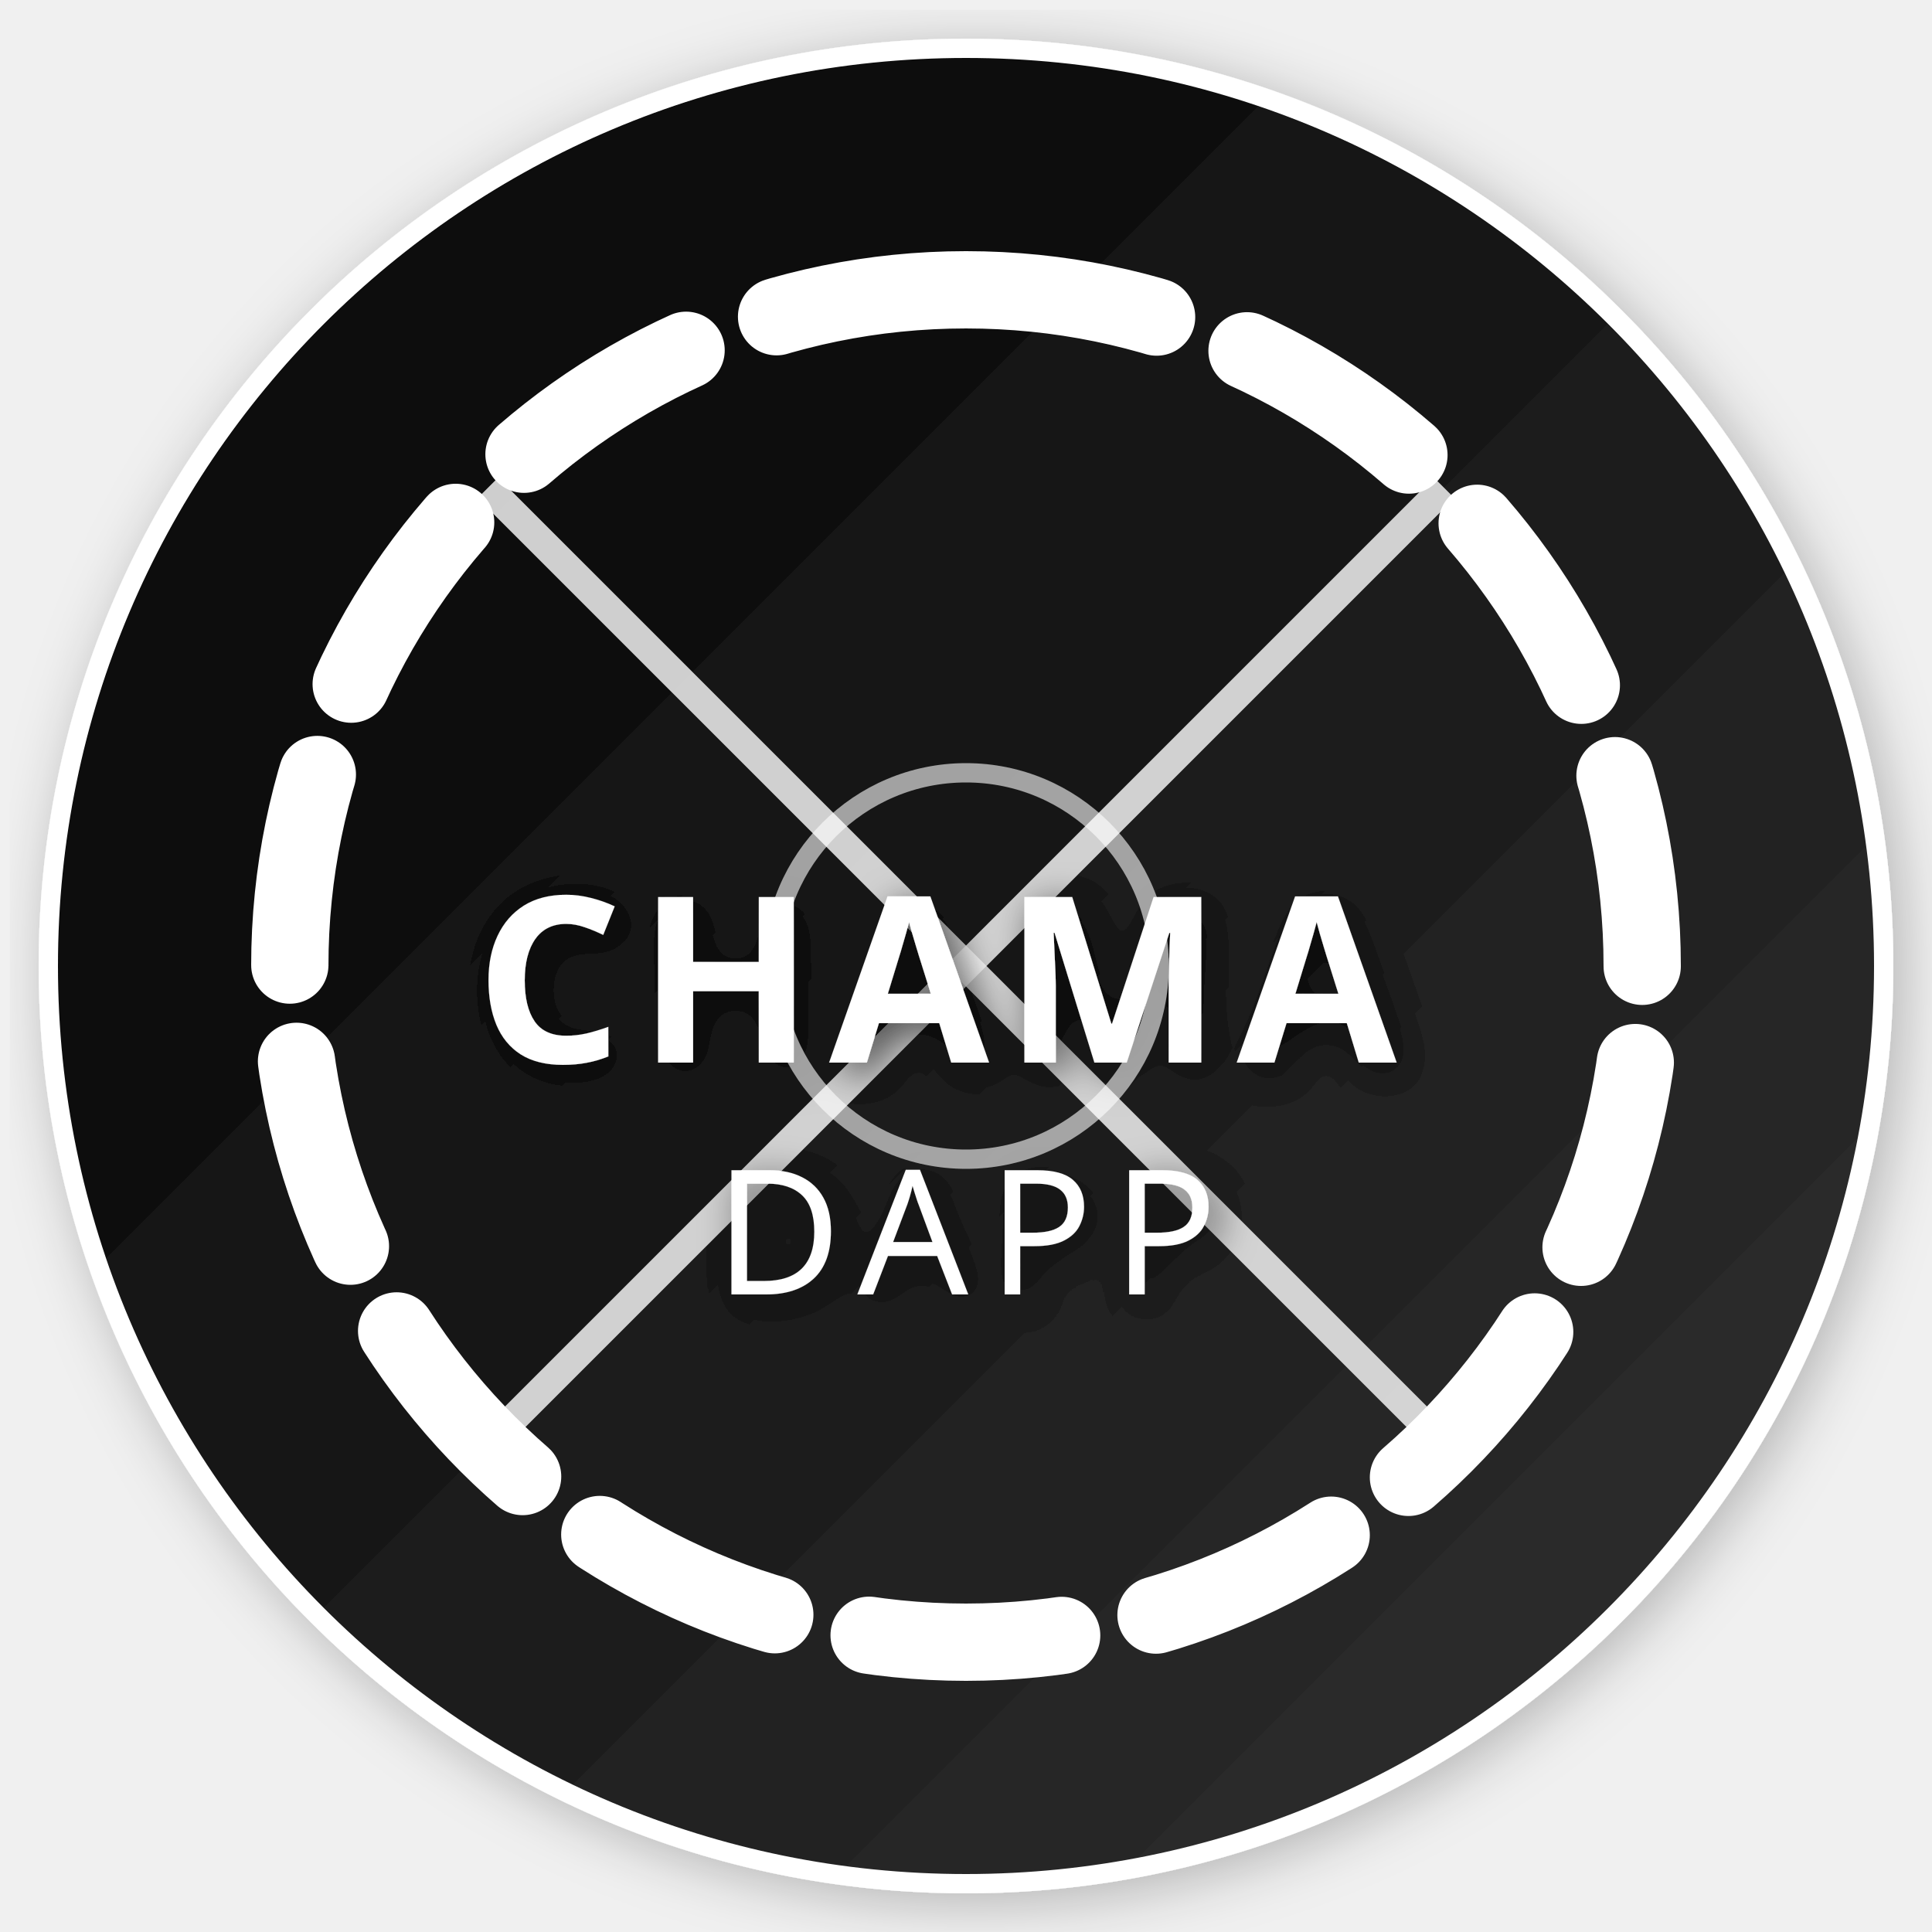
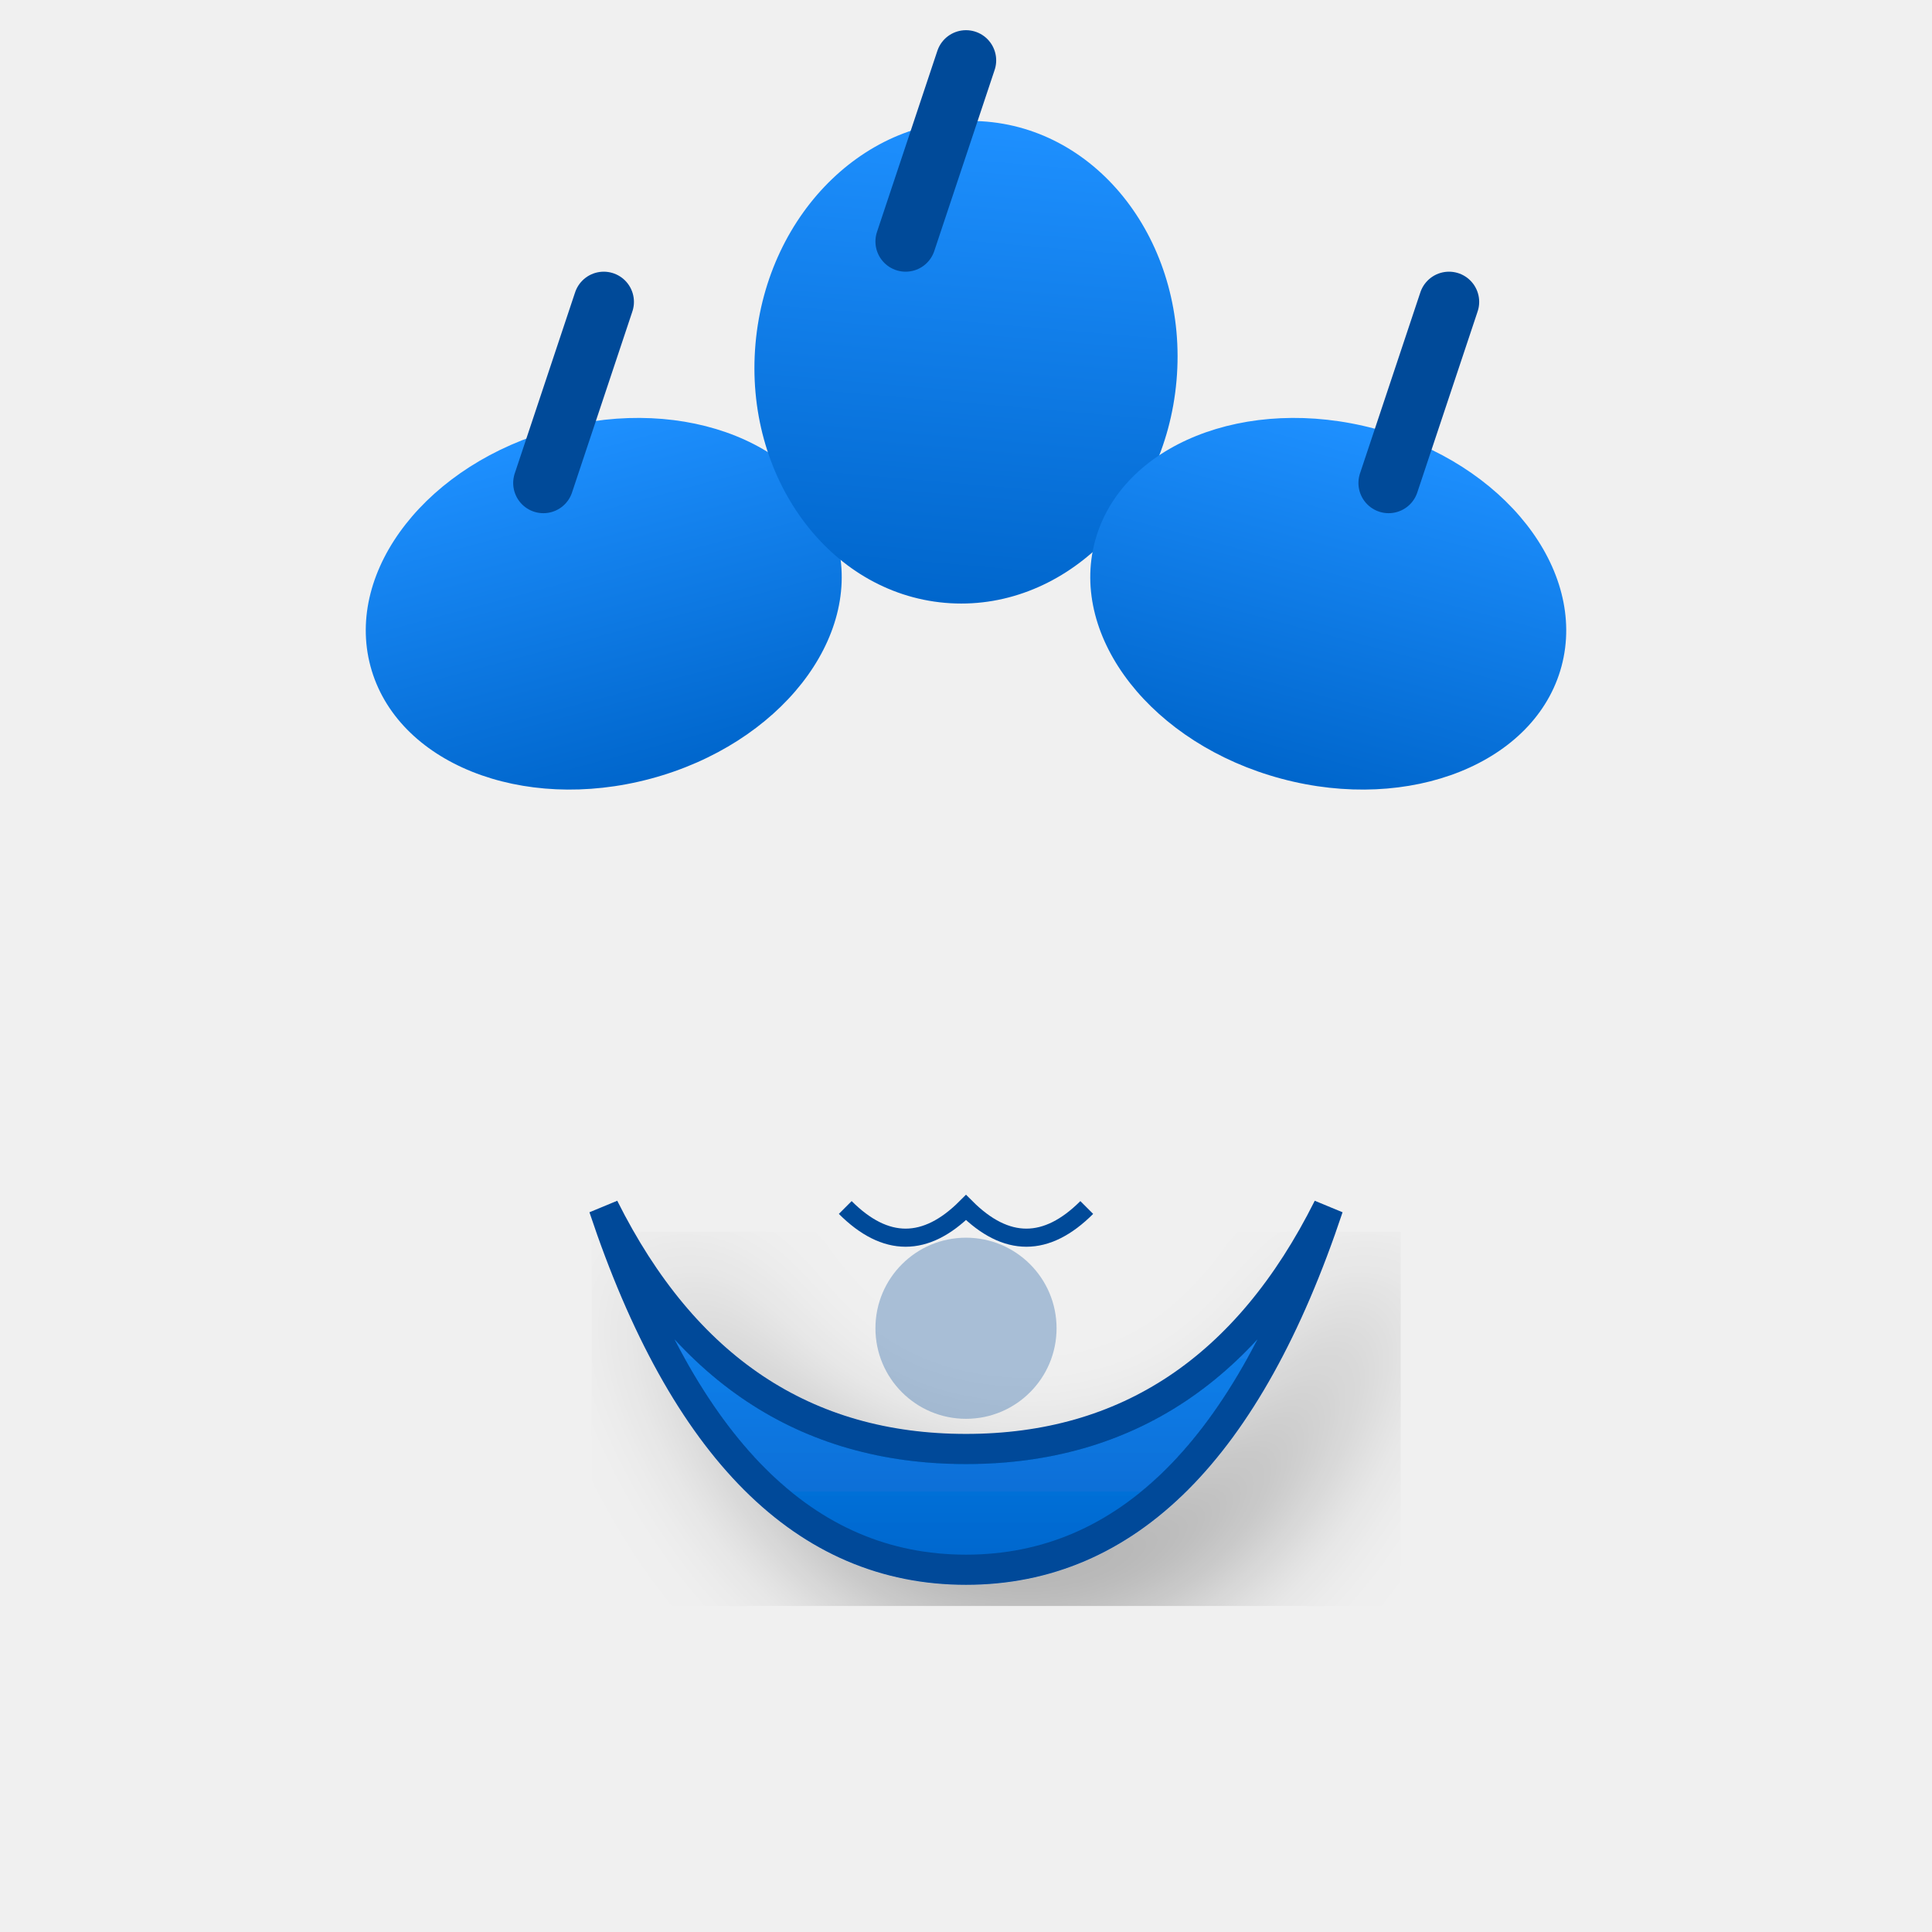
- <svg xmlns="http://www.w3.org/2000/svg" width="200" height="200" viewBox="0 0 200 200" filter="url(#shadow)">
+ <svg xmlns="http://www.w3.org/2000/svg" width="32" height="32" viewBox="0 0 32 32">
  <defs>
-     <filter id="shadow">
-       <feDropShadow dx="1" dy="1" stdDeviation="3" flood-color="rgba(0,0,0,0.25)" />
-     </filter>
-     <linearGradient id="gradient" x1="0%" y1="0%" x2="100%" y2="100%">
-       <stop offset="0%" style="stop-color:#000000" />
-       <stop offset="100%" style="stop-color:#333333" />
+     <linearGradient id="padGradient" x1="0%" y1="0%" x2="0%" y2="100%">
+       <stop offset="0%" style="stop-color:#1e90ff;stop-opacity:1" />
+       <stop offset="100%" style="stop-color:#0066cc;stop-opacity:1" />
    </linearGradient>
-     <filter id="textShadow" x="-20%" y="-20%" width="140%" height="140%">
-       <feDropShadow dx="1" dy="1" stdDeviation="2" flood-color="rgba(0,0,0,0.7)" />
+     <filter id="dropShadow">
+       <feDropShadow dx="1" dy="1" stdDeviation="1" flood-color="rgba(0,0,0,0.3)" />
    </filter>
  </defs>
-   <circle cx="100" cy="100" r="95" fill="url(#gradient)" stroke="#fff" stroke-width="2" />
-   <path d="M100,30 a70,70 0 1,1 0,140 a70,70 0 1,1 0,-140" fill="none" stroke="#fff" stroke-width="8" stroke-linecap="round" stroke-dasharray="20 10" />
-   <g transform="rotate(45 100 100)">
-     <line x1="100" y1="30" x2="100" y2="170" stroke="#fff" stroke-width="3" stroke-opacity="0.8" />
-     <line x1="30" y1="100" x2="170" y2="100" stroke="#fff" stroke-width="3" stroke-opacity="0.8" />
-   </g>
-   <text x="100" y="110" font-size="24" fill="#ffffff" text-anchor="middle" font-family="'Segoe UI', sans-serif" font-weight="700" filter="url(#textShadow)" letter-spacing="1.5">
-     <tspan x="100" dy="0">CHAMA</tspan>
-     <tspan x="100" dy="24" font-size="18" font-weight="500" letter-spacing="2">DAPP</tspan>
-   </text>
-   <circle cx="100" cy="100" r="20" fill="none" stroke="#fff" stroke-width="2" stroke-opacity="0.6" />
+   <path d="M16 24            Q 20 24 22 20            Q 20 26 16 26            Q 12 26 10 20            Q 12 24 16 24" fill="url(#padGradient)" filter="url(#dropShadow)" stroke="#004a99" stroke-width="0.5" />
+   <ellipse cx="10" cy="10" rx="4" ry="3" fill="url(#padGradient)" transform="rotate(-15 10 10)" />
+   <ellipse cx="16" cy="6" rx="3.5" ry="4" fill="url(#padGradient)" transform="rotate(5 16 6)" />
+   <ellipse cx="22" cy="10" rx="4" ry="3" fill="url(#padGradient)" transform="rotate(15 22 10)" />
+   <path d="M9 8 L10 5" stroke="#004a99" stroke-linecap="round" />
+   <path d="M15 4 L16 1" stroke="#004a99" stroke-linecap="round" />
+   <path d="M23 8 L24 5" stroke="#004a99" stroke-linecap="round" />
+   <circle cx="16" cy="22" r="1.5" fill="#004a99" opacity="0.3" />
+   <path d="M14 20 Q15 21 16 20 Q17 21 18 20" stroke="#004a99" fill="none" stroke-width="0.3" />
</svg>
